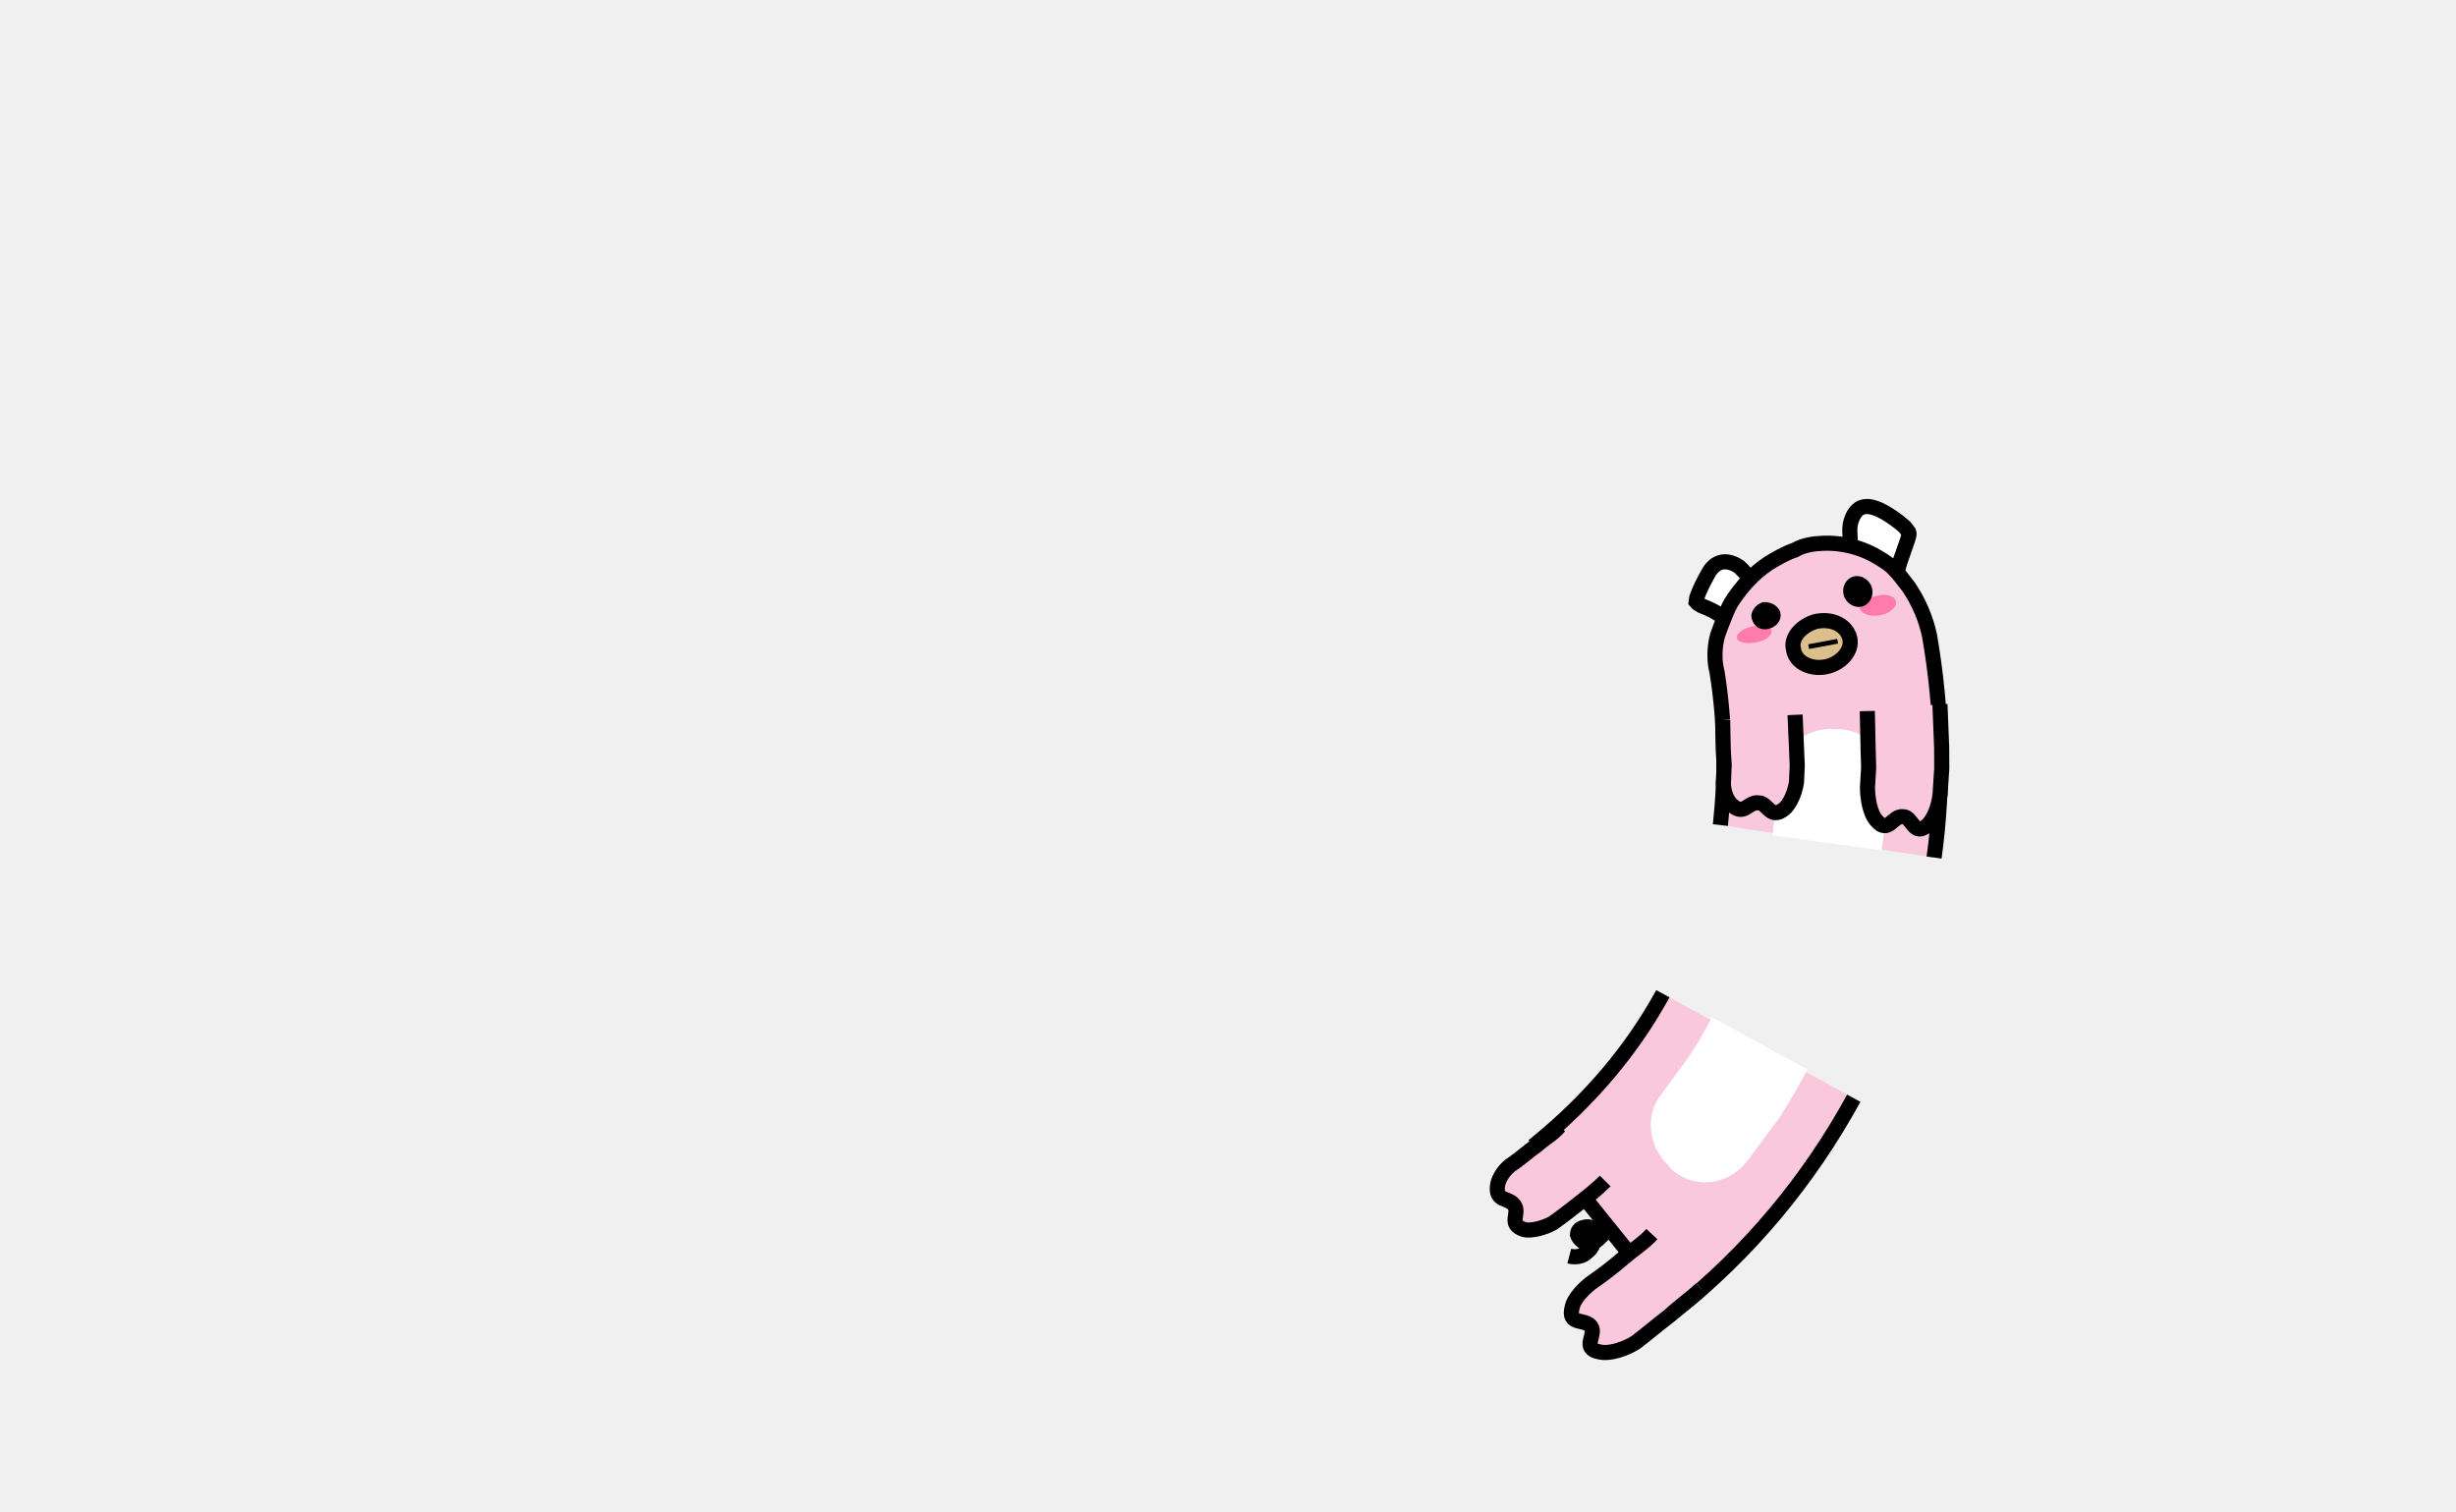
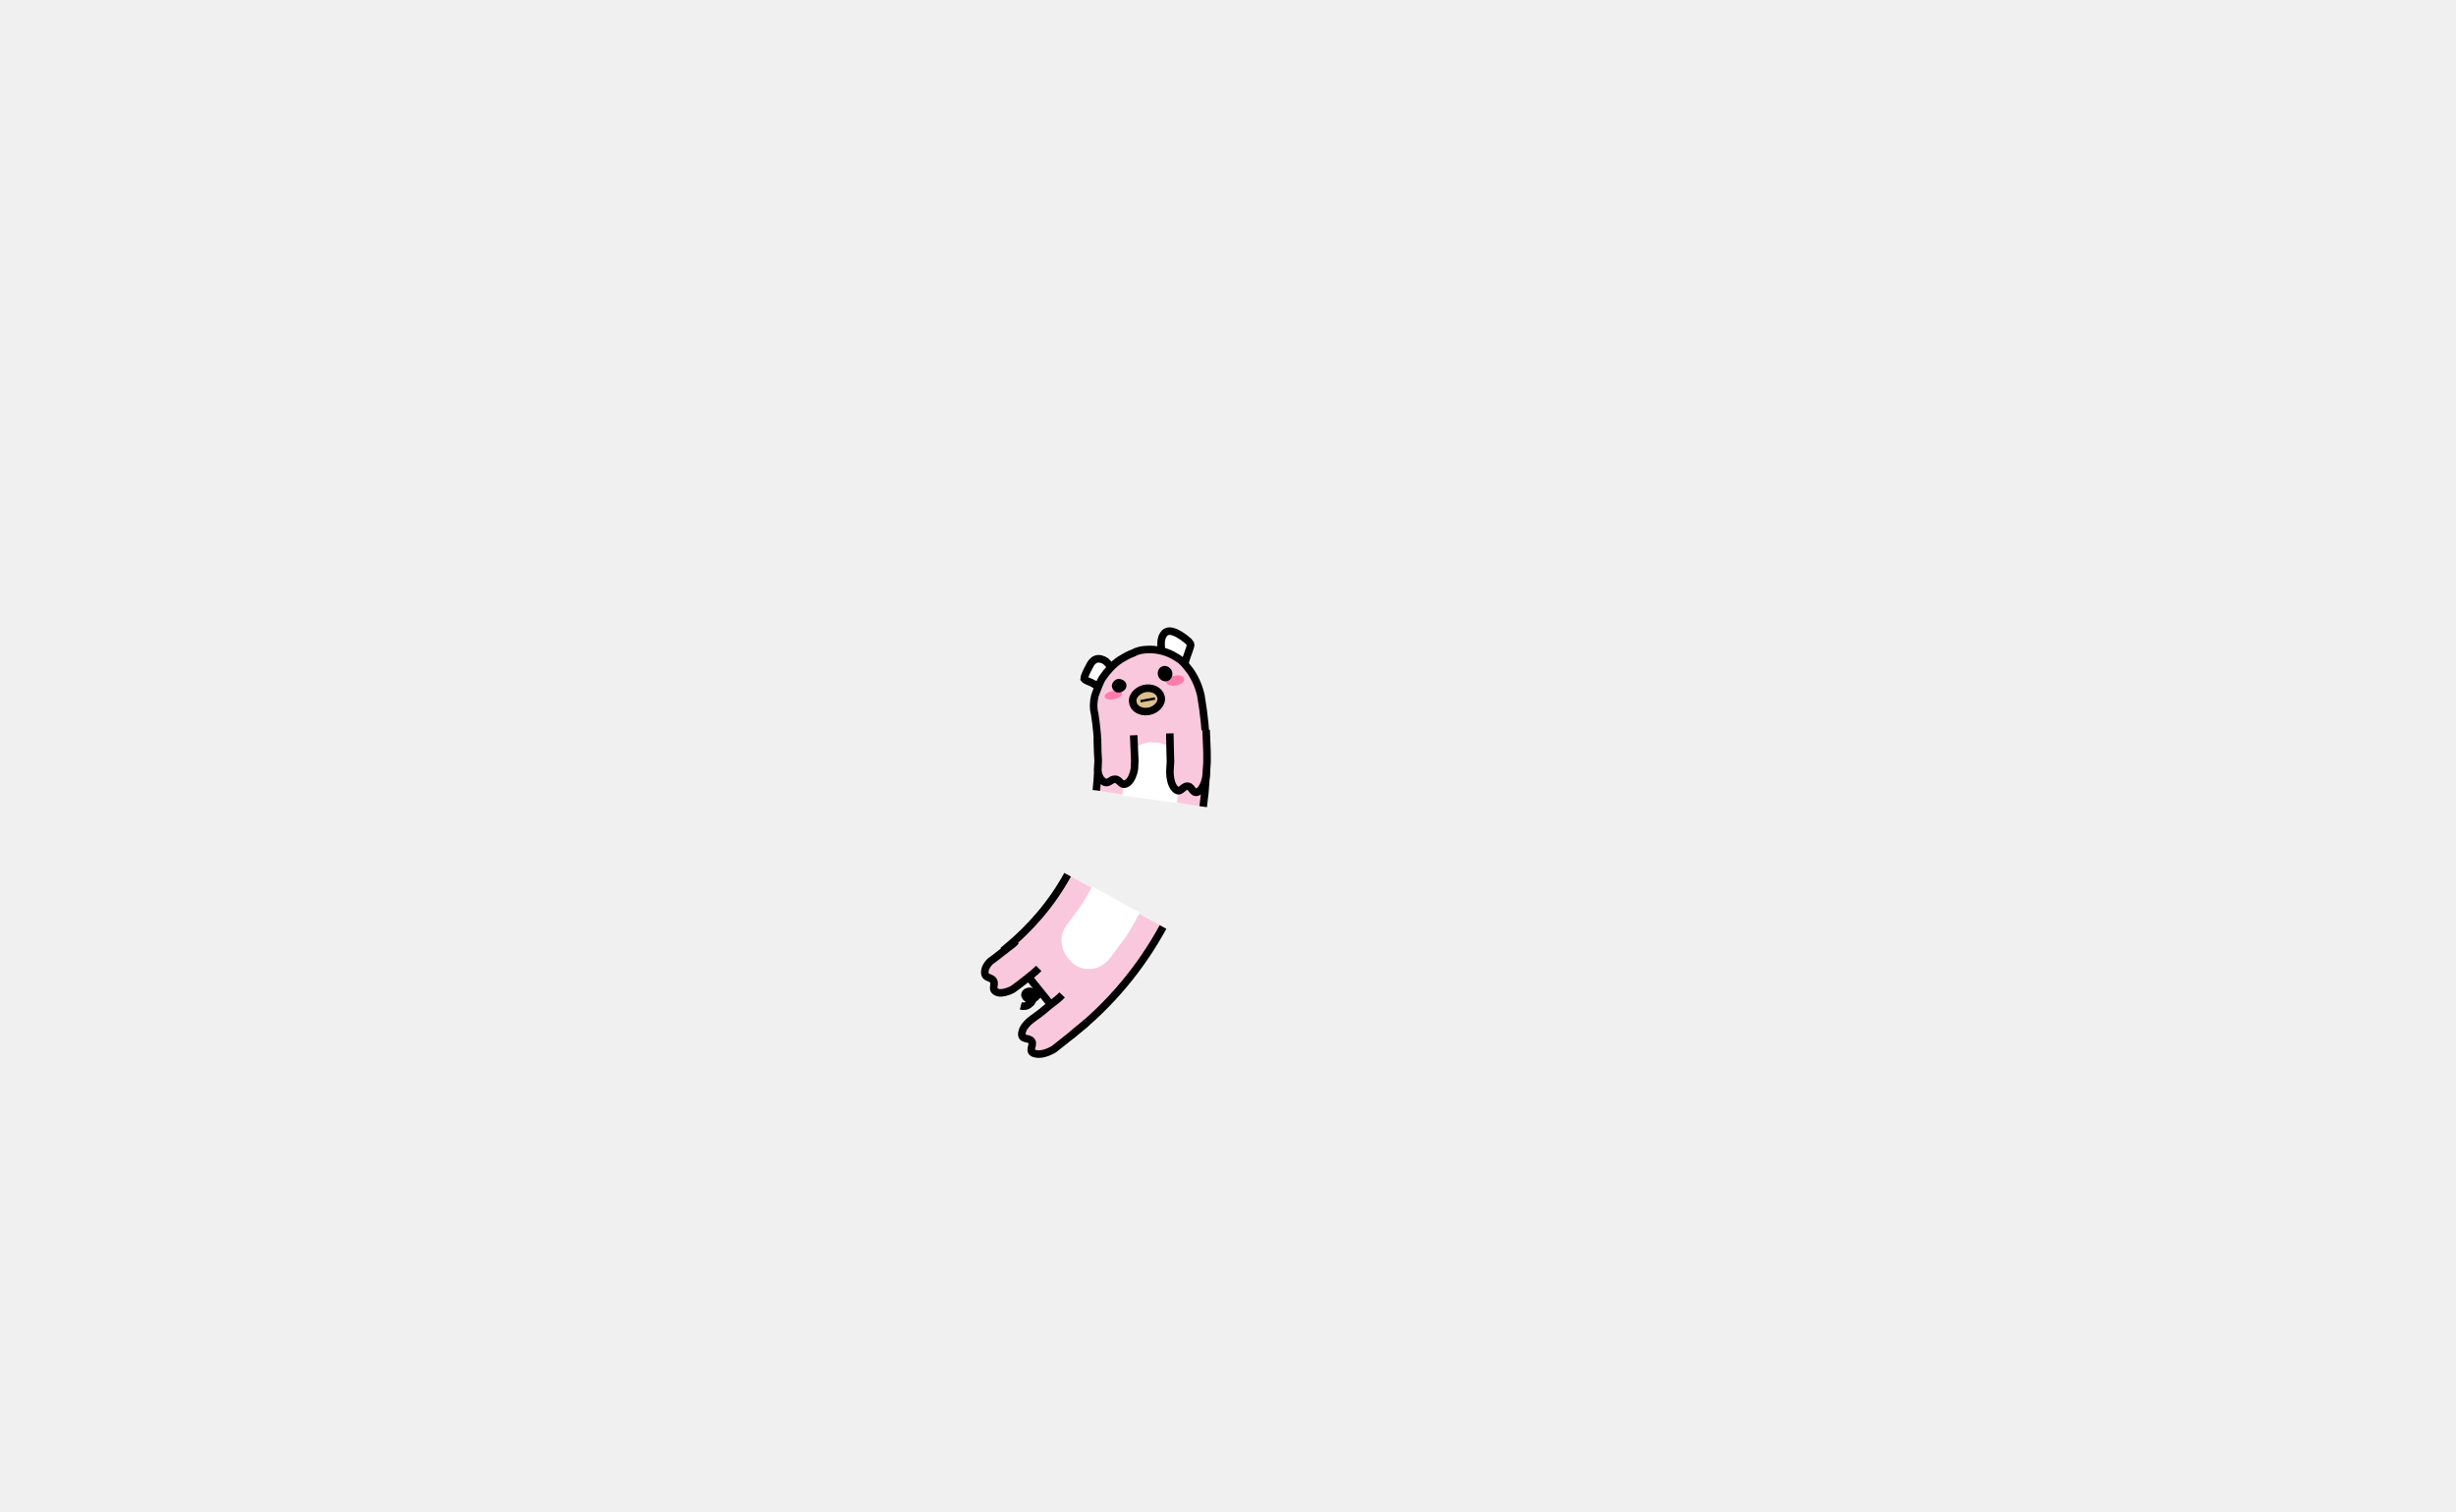
- <svg xmlns="http://www.w3.org/2000/svg" class="lds-pinkpig" width="130px" height="80px" viewBox="0 0 100 100" preserveAspectRatio="xMidYMid">
+ <svg xmlns="http://www.w3.org/2000/svg" class="lds-pinkpig" width="130px" height="80px" viewBox="0 -50 200 200" preserveAspectRatio="xMidYMid">
  <g transform="rotate(7.84189 50 50)">
    <animateTransform attributeName="transform" type="rotate" values="360 50 50;0 50 50" keyTimes="0;1" dur="1.5s" repeatCount="indefinite" calcMode="spline" keySplines="0.5 0 0.5 1" begin="-0.15s" />
    <circle cx="50" cy="50" r="39.891" stroke="#fac8dd" stroke-width="14.4" fill="none" stroke-dasharray="0 300">
      <animate attributeName="stroke-dasharray" values="15 300;55.141 300;15 300" keyTimes="0;0.5;1" dur="1.5s" repeatCount="indefinite" calcMode="linear" keySplines="0 0.4 0.6 1;0.4 0 1 0.6" begin="-0.069s" />
    </circle>
    <circle cx="50" cy="50" r="39.891" stroke="#ffffff" stroke-width="7.2" fill="none" stroke-dasharray="0 300">
      <animate attributeName="stroke-dasharray" values="15 300;55.141 300;15 300" keyTimes="0;0.5;1" dur="1.5s" repeatCount="indefinite" calcMode="linear" keySplines="0 0.4 0.6 1;0.4 0 1 0.6" begin="-0.069s" />
    </circle>
    <circle cx="50" cy="50" r="32.771" stroke="#000000" stroke-width="1" fill="none" stroke-dasharray="0 300">
      <animate attributeName="stroke-dasharray" values="15 300;45.299 300;15 300" keyTimes="0;0.5;1" dur="1.5s" repeatCount="indefinite" calcMode="linear" keySplines="0 0.4 0.6 1;0.4 0 1 0.6" begin="-0.069s" />
    </circle>
    <circle cx="50" cy="50" r="47.171" stroke="#000000" stroke-width="1" fill="none" stroke-dasharray="0 300">
      <animate attributeName="stroke-dasharray" values="15 300;66.034 300;15 300" keyTimes="0;0.5;1" dur="1.5s" repeatCount="indefinite" calcMode="linear" keySplines="0 0.4 0.6 1;0.4 0 1 0.6" begin="-0.069s" />
    </circle>
  </g>
  <g transform="rotate(28.6898 50 50)">
    <animateTransform attributeName="transform" type="rotate" values="360 50 50;0 50 50" keyTimes="0;1" dur="1.5s" repeatCount="indefinite" calcMode="spline" keySplines="0.5 0 0.5 1" />
    <path fill="#fac8dd" stroke="#000000" d="M97.2,50c0,6.2-1.2,12.3-3.6,18l-13.3-5.5c1.6-4,2.5-8.2,2.5-12.5" />
    <path fill="#ffffff" d="M93.6,50c0,1.2,0,2.4-0.1,3.7L93,57.3c-0.4,2.1-2.3,3.3-4.2,2.8L88.6,60c-1.9-0.5-3-2.3-2.7-3.9l0.4-3 c0.1-1,0.1-2,0.1-3.1" transform="translate(0,-0.2)" />
    <path fill="none" stroke="#000000" d="M87.1,65.4c-0.1,0.3-0.2,0.9-0.4,1.2c-0.2,0.2-0.5,0.4-0.8,0.3c-0.1,0-0.3-0.1-0.4-0.2 c-0.1-0.2-0.1-0.4,0.1-0.6c0.2-0.2,0.4-0.3,0.6-0.2c0.1,0.1,0.2,0.2,0.3,0.3c0.2,0.3,0.3,0.8,0.1,1.2c-0.1,0.4-0.5,0.7-0.9,0.8" />
    <path fill="#fac8dd" stroke="#000000" d="M85.4,62.7c-0.2,0.7-0.5,1.4-0.8,2.1c-0.3,0.7-0.6,1.4-0.9,2c-0.3,0.5-1,1.2-1.5,1.3c-1.1,0.2-0.7-0.8-1.3-1.1 h0c-0.6-0.3-1.2,0.4-1.6-0.6c-0.2-0.5-0.1-1.3,0.2-1.8c0.3-0.6,0.5-1.2,0.8-1.8c0.2-0.6,0.6-1.2,0.7-1.8" />
    <path fill="#fac8dd" stroke="#000000" d="M94.4,65.9c-0.3,0.9-0.7,1.7-1,2.6c-0.4,0.9-0.7,1.7-1.1,2.6c-0.4,0.7-1.1,1.5-1.8,1.7 c-1.2,0.4-0.7-0.9-1.3-1.2v0c-0.6-0.3-1.4,0.7-1.7-0.5c-0.2-0.6,0.1-1.6,0.4-2.2c0.4-0.8,0.7-1.5,1-2.3c0.3-0.8,0.7-1.5,0.9-2.3" />
  </g>
  <g transform="rotate(7.84189 50 50)">
    <animateTransform attributeName="transform" type="rotate" values="360 50 50;0 50 50" keyTimes="0;1" dur="1.5s" repeatCount="indefinite" calcMode="spline" keySplines="0.5 0 0.5 1" begin="-0.15s" />
    <path fill="#ffffff" stroke="#000000" d="M88.9,30.8c0-0.5-0.2-1-0.2-1.5c0-0.5,0.2-1.1,0.6-1.3c0.4-0.2,0.8-0.1,1.2,0c0.6,0.2,1.2,0.5,1.8,0.9 c0.1,0.1,0.2,0.2,0.3,0.3c0.1,0.2,0,0.3,0,0.5c-0.1,0.5-0.2,1-0.3,1.5c-0.1,0.5-0.1,1-0.1,1.5C91.1,31.9,90,31.4,88.9,30.8z" />
    <path fill="#ffffff" stroke="#000000" d="M82.8,33.8c-0.4-0.3-0.7-0.6-1-0.8c-0.4-0.2-0.9-0.3-1.3-0.1c-0.4,0.2-0.6,0.6-0.7,0.9 c-0.2,0.5-0.4,1.1-0.5,1.6c0,0.1,0,0.2,0,0.3c0.1,0.1,0.2,0.1,0.4,0.2c0.4,0.1,0.8,0.2,1.2,0.4c0.4,0.2,0.7,0.4,1,0.6 C82.2,35.9,82.5,34.9,82.8,33.8z" />
    <path fill="#fac8dd" stroke="#000000" transform="translate(0,0.3)" d="M97.2,50c0-4.9-0.8-9.8-2.3-14.5c-0.4-1.1-1-2.1-1.8-3c-0.4-0.4-0.8-0.8-1.2-1.1c-0.4-0.3-0.9-0.5-1.4-0.7 c-1.1-0.4-2.3-0.5-3.4-0.3c-0.6,0.1-1.3,0.3-1.8,0.7c-0.6,0.3-1.1,0.7-1.6,1.1c-0.9,0.8-1.5,1.7-2,2.7c-0.2,0.4-0.3,0.8-0.4,1.2 c-0.1,0.4-0.2,0.8-0.3,1.3c-0.1,0.8,0,1.7,0.3,2.4c1,3.3,1.5,6.6,1.6,10" />
    <path fill="#ffffff" transform="translate(0,0.3)" d="M86.4,50c0-0.6,0-1.3-0.1-1.9l-0.1-1.9c0-0.4,0-0.8,0.1-1.2c0.1-0.4,0.3-0.8,0.6-1.1c0.5-0.7,1.3-1.2,2.3-1.4 l0.3,0c0.9-0.2,1.9,0,2.6,0.6c0.4,0.3,0.7,0.6,0.9,1c0.3,0.4,0.4,0.9,0.4,1.4l0.2,2.2c0.1,0.7,0.1,1.5,0.1,2.3" />
    <path fill="#fac8dd" stroke="#000000" d="M86.8,42.2l0.4,2.2l0.2,1.1l0.1,1.1c0,0.6-0.2,1.5-0.6,1.9c-0.8,0.8-1.1-0.3-1.7-0.2c-0.7,0-0.8,1-1.7,0.4 c-0.5-0.3-0.8-1.1-0.8-1.6l-0.1-1l-0.2-1l-0.3-1.9" />
    <path fill="#fac8dd" stroke="#000000" d="M96.2,40.2l0.5,2.8l0.2,1.4l0.1,1.4c0.1,0.8-0.1,1.9-0.5,2.4c-0.8,1-1.1-0.4-1.7-0.3h0c-0.7,0-0.8,1.3-1.7,0.5 c-0.5-0.4-0.8-1.4-0.9-2.1l-0.1-1.3l-0.2-1.2l-0.4-2.5" />
    <path fill="#dbc08e" stroke="#000000" d="M89.7,36.7c0.3,0.8-0.4,1.8-1.4,2.1c-1,0.3-2-0.1-2.2-0.9c-0.3-0.7,0.3-1.6,1.2-2 C88.4,35.5,89.4,35.9,89.7,36.7z" />
    <line stroke="#000000" x1="87.5" y1="37.3" x2="87.6" y2="37.6" />
    <line stroke="#000000" x1="88.4" y1="37" x2="88.5" y2="37.3" />
    <path fill="#ff7bac" d="M92.4,33.9c0.1,0.3-0.3,0.8-0.9,1c-0.6,0.2-1.2,0.1-1.4-0.2c-0.1-0.3,0.3-0.8,0.9-1 C91.6,33.4,92.3,33.5,92.4,33.9z" />
    <path fill="#ff7bac" d="M82.3,37.7c0.1,0.3,0.7,0.3,1.3,0.1c0.6-0.2,1-0.6,0.9-0.9c-0.1-0.3-0.7-0.3-1.3-0.1 C82.6,37,82.2,37.4,82.3,37.7z" />
    <path fill="#000000" d="M84.9,35.6c0.2,0.5-0.1,1-0.6,1.2c-0.5,0.2-1,0-1.2-0.5c-0.2-0.4,0.1-1,0.6-1.2C84.2,35,84.7,35.2,84.9,35.6z" />
    <path fill="#000000" d="M90.7,33.2c0.2,0.5,0,1.1-0.5,1.3c-0.5,0.2-1.1-0.1-1.3-0.6c-0.2-0.5,0-1.1,0.5-1.3C89.9,32.4,90.5,32.7,90.7,33.2z" />
  </g>
</svg>
